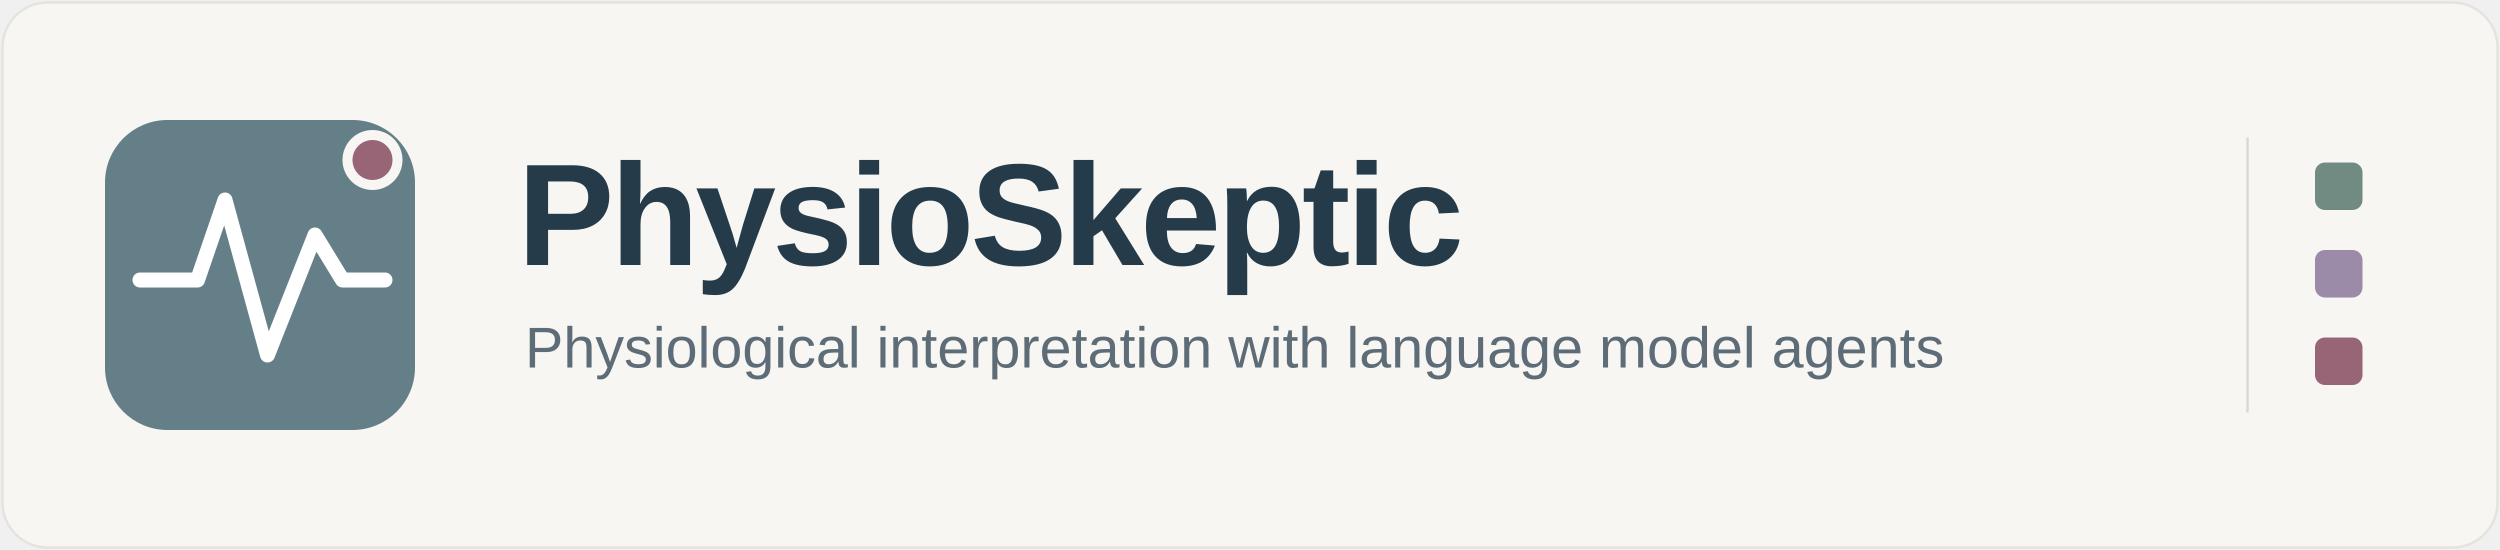
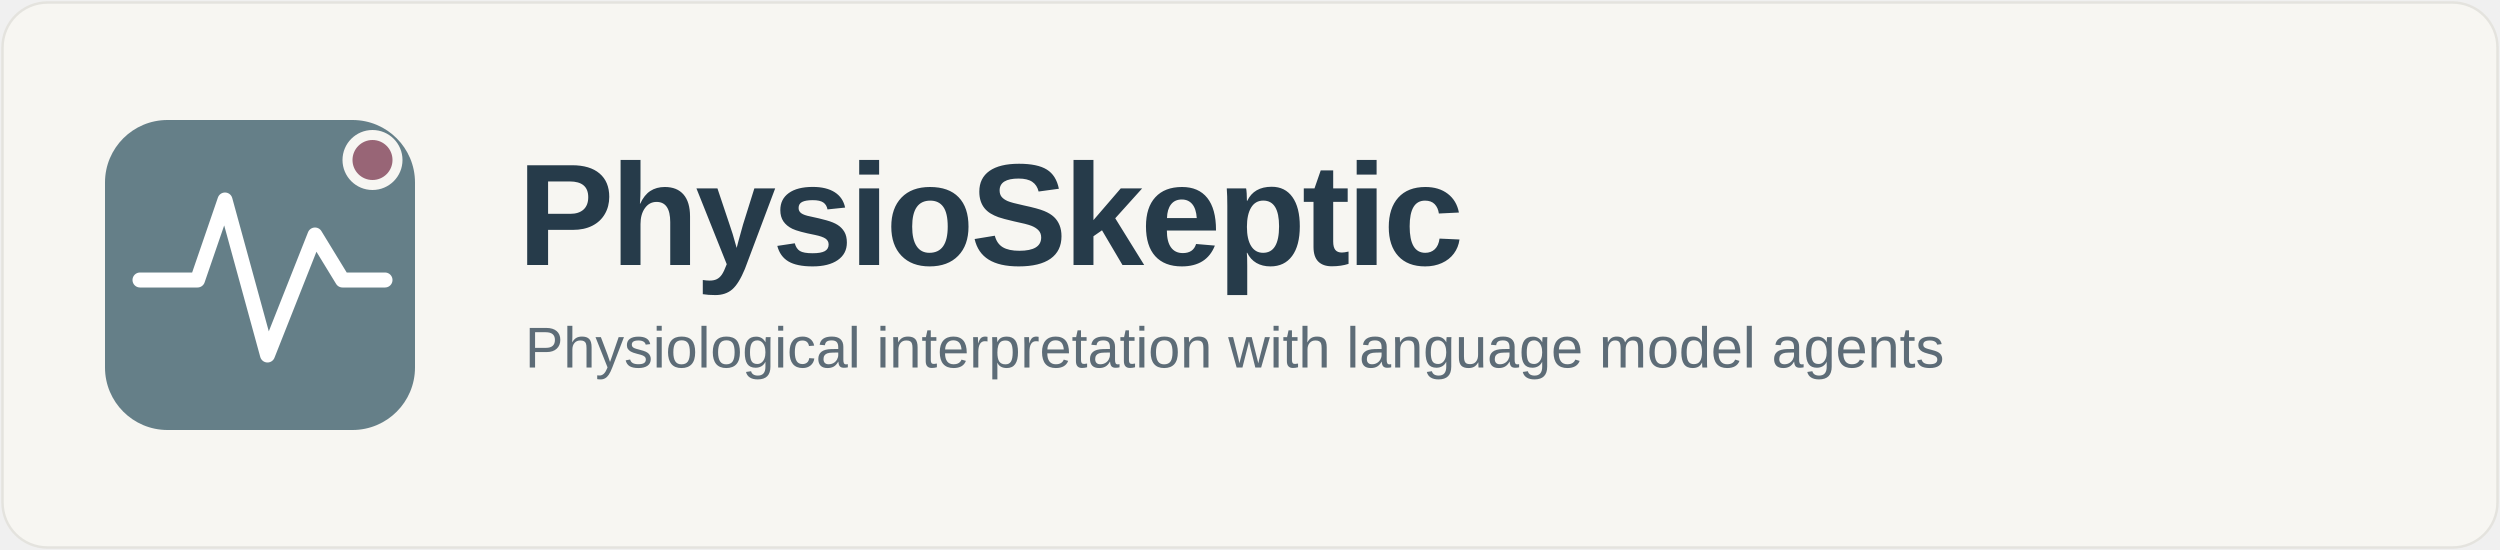
<svg xmlns="http://www.w3.org/2000/svg" width="1000" height="220" viewBox="0 0 1000 220" role="img" aria-labelledby="title desc">
  <rect x="1" y="1" width="998" height="218" rx="18" fill="#F7F6F2" stroke="#E4E3DE" />
  <rect x="42" y="48" width="124" height="124" rx="25" fill="#657F88" />
  <path d="M56 112h23l11-32 17 62 19-48 11 18h17" fill="none" stroke="#FFFFFF" stroke-width="6" stroke-linecap="round" stroke-linejoin="round" />
  <circle cx="149" cy="64" r="10" fill="#986576" stroke="#F7F6F2" stroke-width="4" />
  <text x="207" y="106" fill="#263B4A" font-family="Arial, Helvetica, sans-serif" font-size="58" font-weight="700" letter-spacing="-1.5">PhysioSkeptic</text>
  <text x="210" y="147" fill="#5D6C77" font-family="Arial, Helvetica, sans-serif" font-size="23">Physiological interpretation with language model agents</text>
-   <path d="M899 55v110" stroke="#DAD8D3" stroke-width="1" />
-   <rect x="926" y="65" width="19" height="19" rx="4" fill="#718B82" />
-   <rect x="926" y="100" width="19" height="19" rx="4" fill="#9B8BA8" />
-   <rect x="926" y="135" width="19" height="19" rx="4" fill="#986576" />
</svg>
